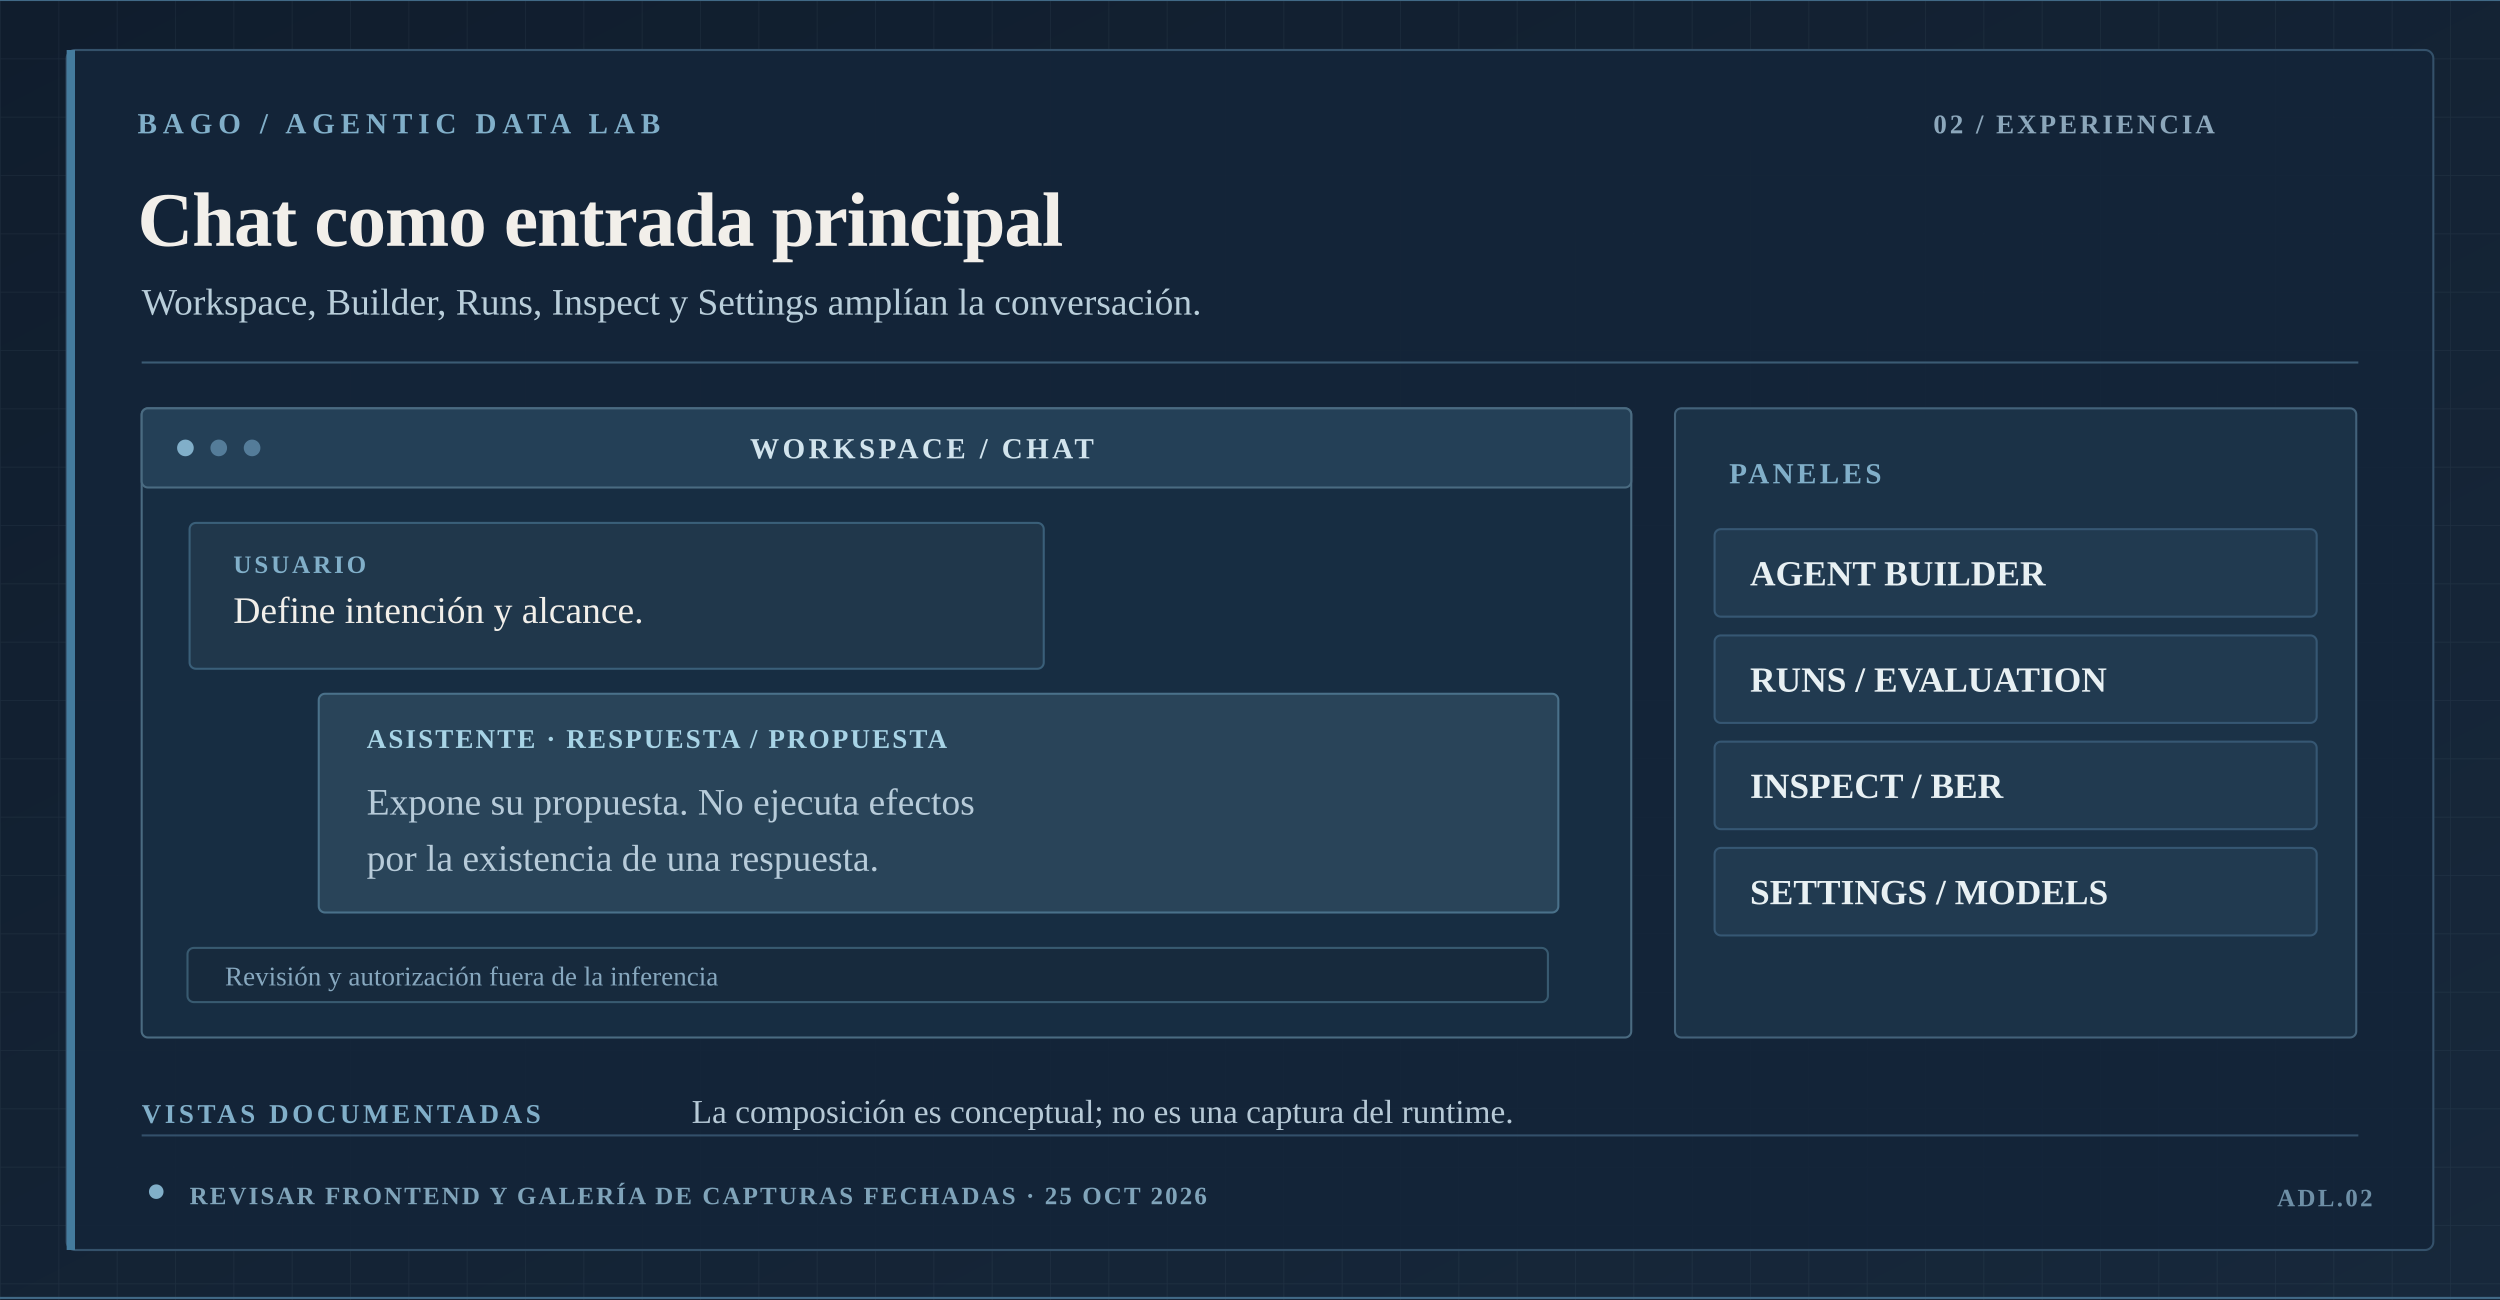
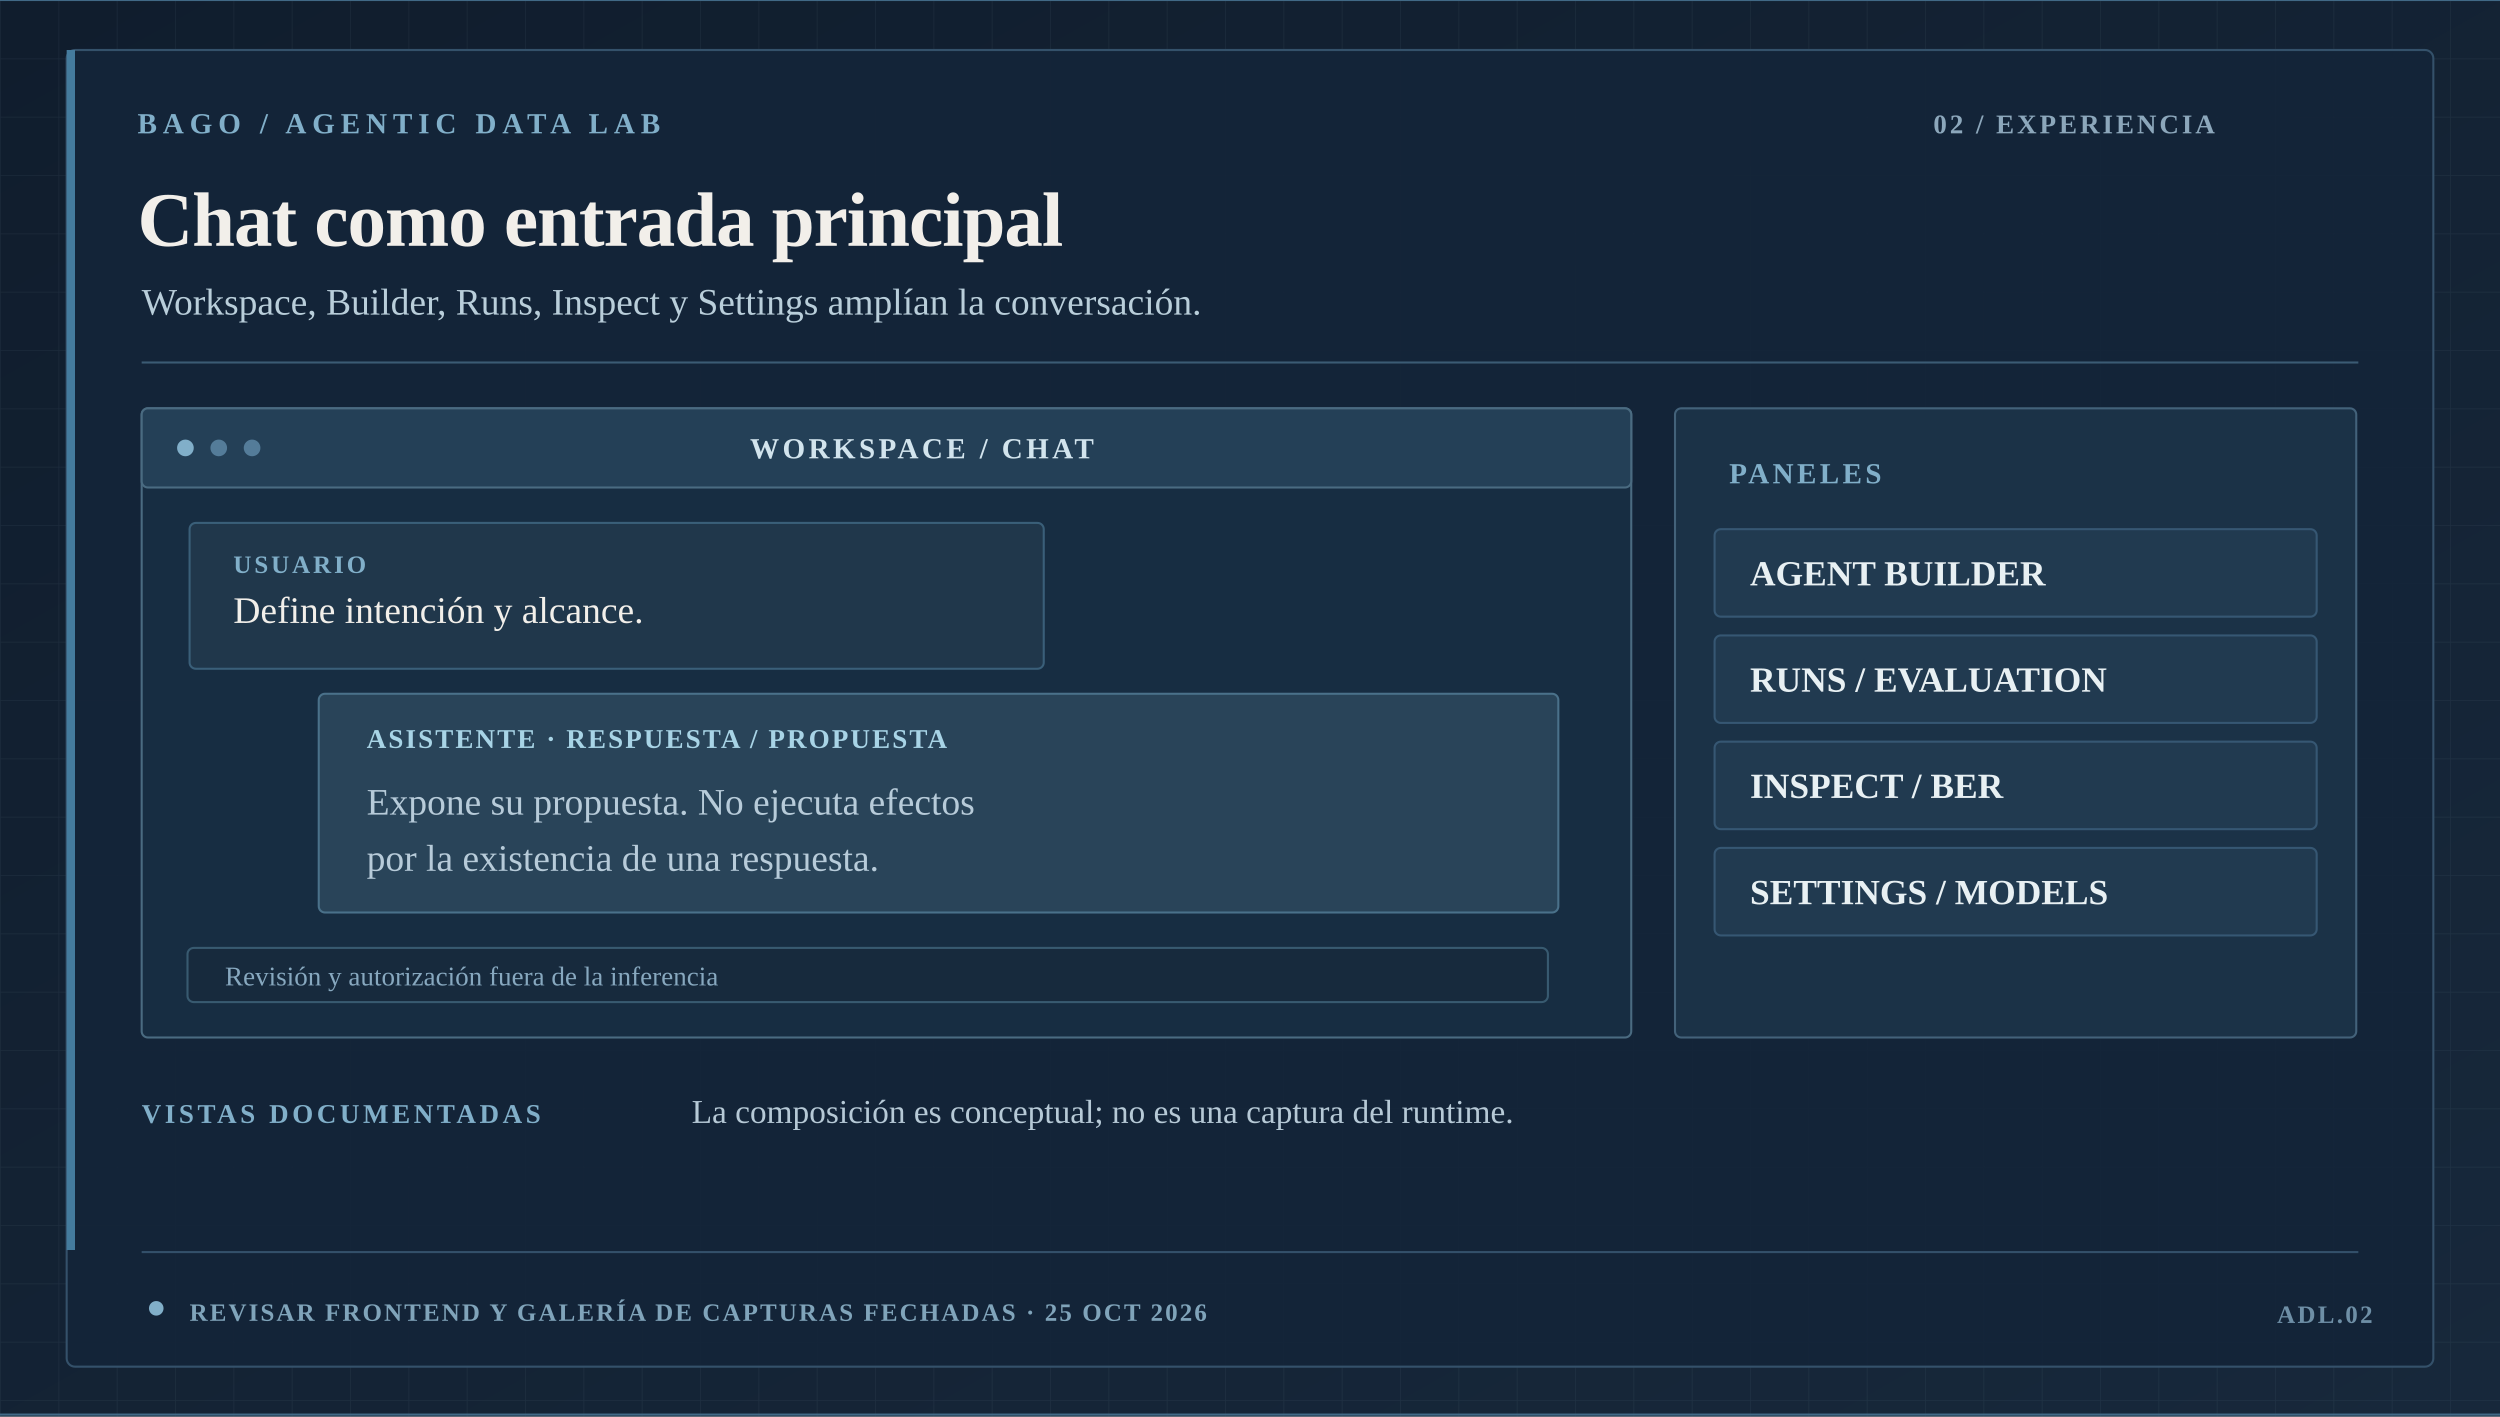
- <svg xmlns="http://www.w3.org/2000/svg" width="1200" height="624" viewBox="0 0 1200 624" role="img" aria-labelledby="ttl des">
+ <svg xmlns="http://www.w3.org/2000/svg" width="1200" height="680" viewBox="0 0 1200 680" role="img" aria-labelledby="ttl des">
  <defs>
    <linearGradient id="bg" x1="0" x2="1" y1="0" y2="1">
      <stop stop-color="#101d2d" />
      <stop offset="1" stop-color="#17283b" />
    </linearGradient>
    <pattern id="micro" width="28" height="28" patternUnits="userSpaceOnUse">
      <path d="M28 0H0V28" fill="none" stroke="#7C9CB3" stroke-opacity=".10" stroke-width=".7" />
    </pattern>
  </defs>
-   <rect width="1200" height="624" fill="url(#bg)" />
-   <rect width="1200" height="624" fill="url(#micro)" />
-   <path d="M0 0H1200M0 623H1200" stroke="#416986" stroke-width="1" />
-   <rect x="32" y="24" width="1136" height="576" rx="4" fill="#142539" fill-opacity=".94" stroke="#34516A" />
+   <rect width="1200" height="680" fill="url(#bg)" />
+   <rect width="1200" height="680" fill="url(#micro)" />
+   <path d="M0 0H1200M0 679H1200" stroke="#416986" stroke-width="1" />
+   <rect x="32" y="24" width="1136" height="632" rx="4" fill="#142539" fill-opacity=".94" stroke="#34516A" />
  <rect x="32" y="24" width="4" height="576" fill="#447B9D" />
  <text x="66" y="64" fill="#81AFC9" font-size="14" font-weight="750" letter-spacing="2.8">BAGO   /   AGENTIC DATA LAB</text>
  <text x="928" y="64" fill="#8CA7BB" font-size="13" font-weight="650" letter-spacing="1.4">02  /  EXPERIENCIA</text>
  <text x="66" y="118" fill="#F2EFEA" font-size="37" font-weight="650" letter-spacing="-0.5">Chat como entrada principal</text>
  <text x="68" y="151" fill="#B9CEDA" font-size="18" font-weight="400" letter-spacing="0">Workspace, Builder, Runs, Inspect y Settings amplían la conversación.</text>
  <path d="M68 174L1132 174" stroke="#3B5B74" stroke-width="1" fill="none" />
  <rect x="68" y="196" width="715" height="302" rx="3" fill="#172D42" stroke="#4A6B81" stroke-width="1" />
  <rect x="68" y="196" width="715" height="38" rx="3" fill="#244057" stroke="#4A6B81" stroke-width="1" />
  <circle cx="89" cy="215" r="4" fill="#81AFC9" />
  <circle cx="105" cy="215" r="4" fill="#547C99" />
  <circle cx="121" cy="215" r="4" fill="#547C99" />
  <text x="360" y="220" fill="#D2E4ED" font-size="14" font-weight="650" letter-spacing="1.6">WORKSPACE  /  CHAT</text>
  <rect x="91" y="251" width="410" height="70" rx="3" fill="#20374B" stroke="#3A5F79" stroke-width="1" />
  <text x="112" y="275" fill="#81AFC9" font-size="12" font-weight="700" letter-spacing="1.4">USUARIO</text>
  <text x="112" y="299" fill="#F2EFEA" font-size="18" font-weight="500" letter-spacing="0">Define intención y alcance.</text>
  <rect x="153" y="333" width="595" height="105" rx="3" fill="#294459" stroke="#4A718A" stroke-width="1" />
  <text x="176" y="359" fill="#A8D4E6" font-size="13" font-weight="700" letter-spacing="1">ASISTENTE · RESPUESTA / PROPUESTA</text>
  <text x="176" y="391" fill="#B7CBD9" font-size="18" font-weight="450" letter-spacing="0">Expone su propuesta. No ejecuta efectos</text>
  <text x="176" y="418" fill="#B7CBD9" font-size="18" font-weight="450" letter-spacing="0">por la existencia de una respuesta.</text>
  <rect x="90" y="455" width="653" height="26" rx="3" fill="#172A3D" stroke="#385A70" stroke-width="1" />
  <text x="108" y="473" fill="#87A8BF" font-size="13" font-weight="500" letter-spacing="0">Revisión y autorización fuera de la inferencia</text>
  <rect x="804" y="196" width="327" height="302" rx="3" fill="#1B3247" stroke="#43627A" stroke-width="1" />
  <text x="830" y="232" fill="#81AFC9" font-size="14" font-weight="750" letter-spacing="1.6">PANELES</text>
  <rect x="823" y="254" width="289" height="42" rx="3" fill="#213A50" stroke="#365773" stroke-width="1" />
  <text x="840" y="281" fill="#E8F0F3" font-size="17" font-weight="600" letter-spacing="0">AGENT BUILDER</text>
  <rect x="823" y="305" width="289" height="42" rx="3" fill="#213A50" stroke="#365773" stroke-width="1" />
  <text x="840" y="332" fill="#E8F0F3" font-size="17" font-weight="600" letter-spacing="0">RUNS / EVALUATION</text>
  <rect x="823" y="356" width="289" height="42" rx="3" fill="#213A50" stroke="#365773" stroke-width="1" />
  <text x="840" y="383" fill="#E8F0F3" font-size="17" font-weight="600" letter-spacing="0">INSPECT / BER</text>
  <rect x="823" y="407" width="289" height="42" rx="3" fill="#213A50" stroke="#365773" stroke-width="1" />
  <text x="840" y="434" fill="#E8F0F3" font-size="17" font-weight="600" letter-spacing="0">SETTINGS / MODELS</text>
  <text x="68" y="539" fill="#81AFC9" font-size="13" font-weight="750" letter-spacing="1.7">VISTAS DOCUMENTADAS</text>
  <text x="332" y="539" fill="#B6C9D6" font-size="16" font-weight="450" letter-spacing="0">La composición es conceptual; no es una captura del runtime.</text>
-   <path d="M68 545L1132 545" stroke="#33506A" stroke-width="1" fill="none" />
-   <circle cx="75" cy="572" r="3.5" fill="#81AFC9" />
-   <text x="91" y="578" fill="#80A4BA" font-size="12" font-weight="650" letter-spacing="1">REVISAR FRONTEND Y GALERÍA DE CAPTURAS FECHADAS · 25 OCT 2026</text>
-   <text x="1093" y="579" fill="#6E8FA6" font-size="12" font-weight="650" letter-spacing="1.1">ADL.02</text>
+   <path d="M68 601L1132 601" stroke="#33506A" stroke-width="1" fill="none" />
+   <circle cx="75" cy="628" r="3.5" fill="#81AFC9" />
+   <text x="91" y="634" fill="#80A4BA" font-size="12" font-weight="650" letter-spacing="1">REVISAR FRONTEND Y GALERÍA DE CAPTURAS FECHADAS · 25 OCT 2026</text>
+   <text x="1093" y="635" fill="#6E8FA6" font-size="12" font-weight="650" letter-spacing="1.1">ADL.02</text>
</svg>
